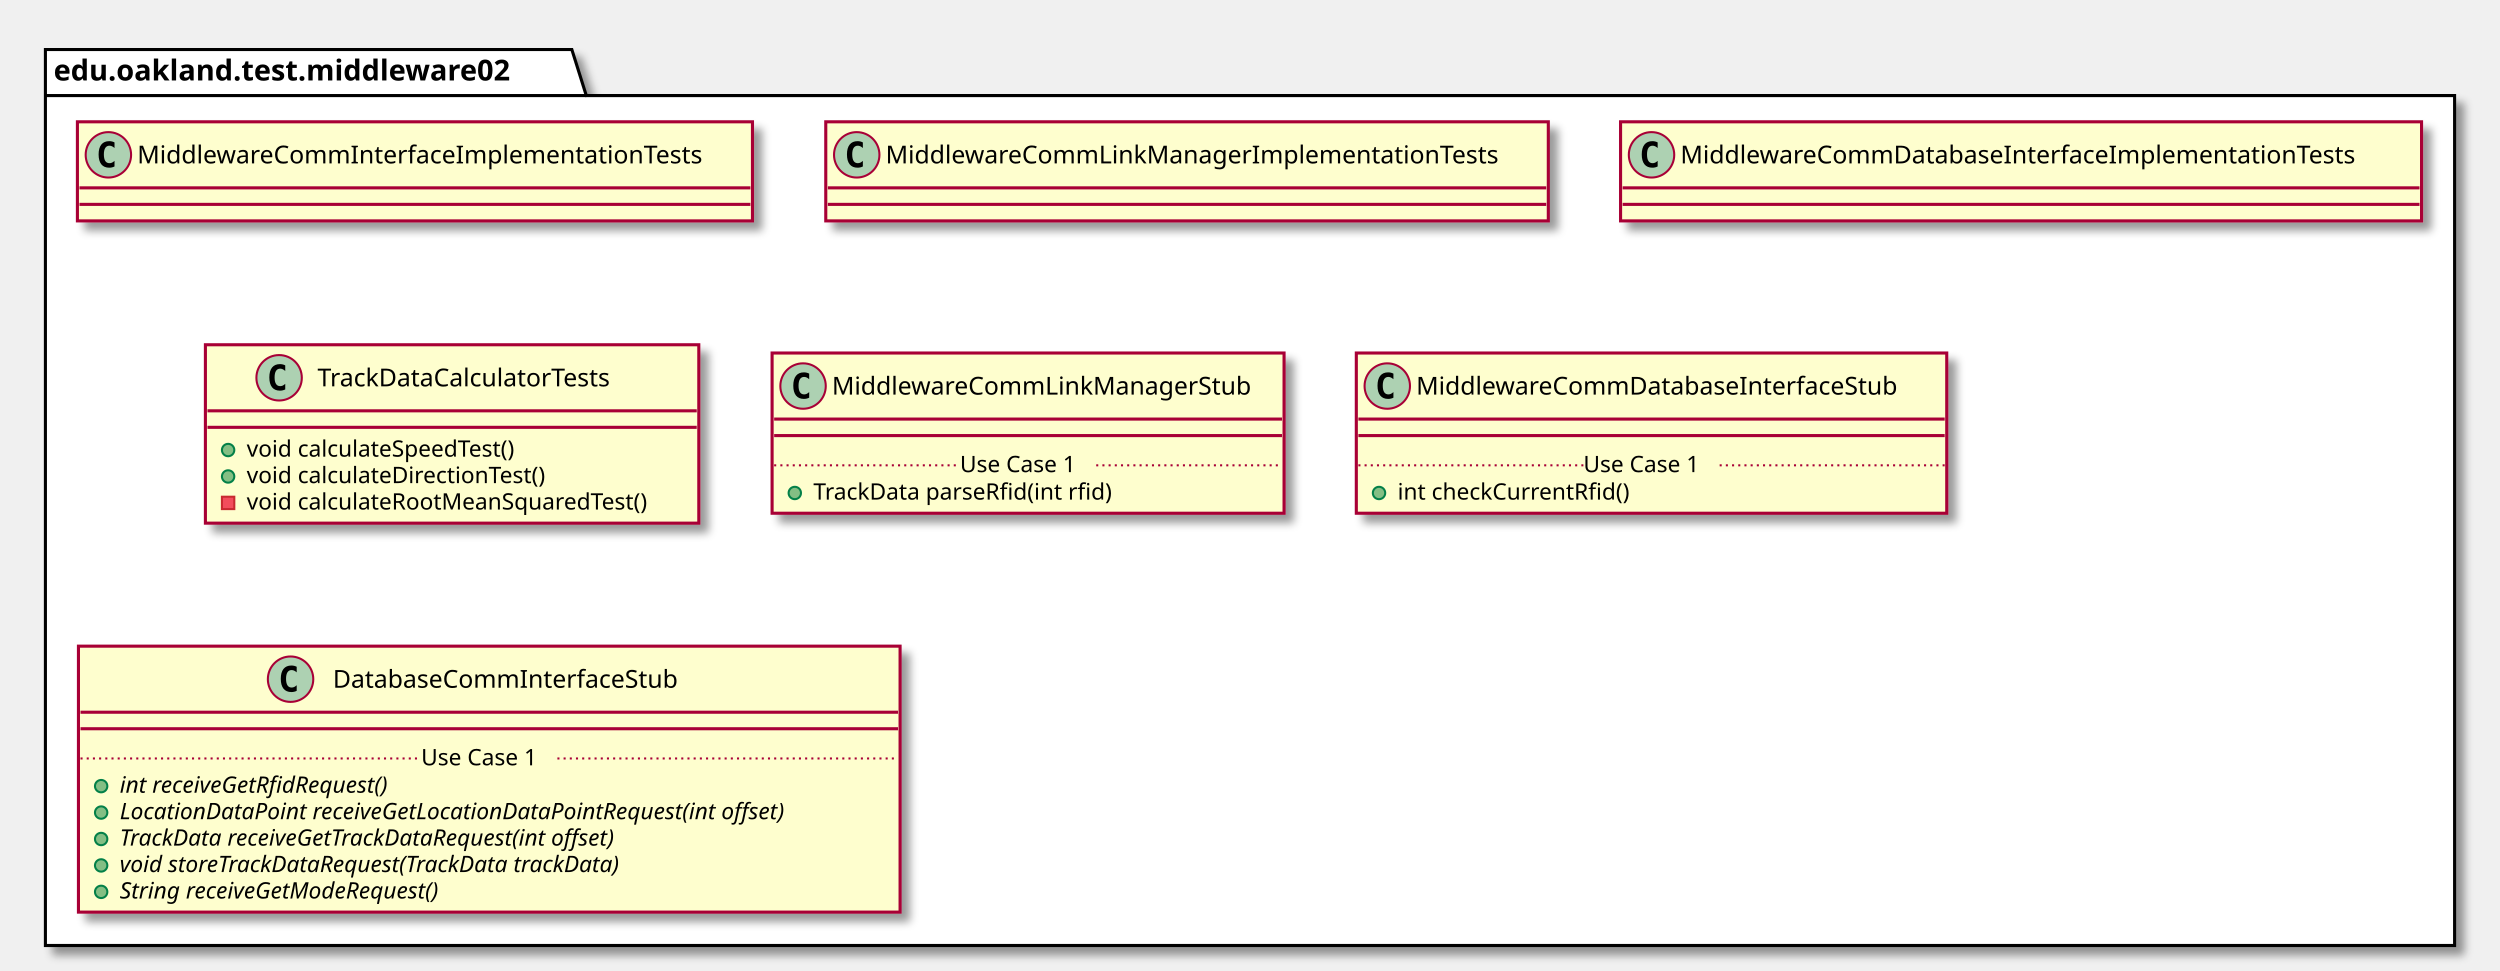
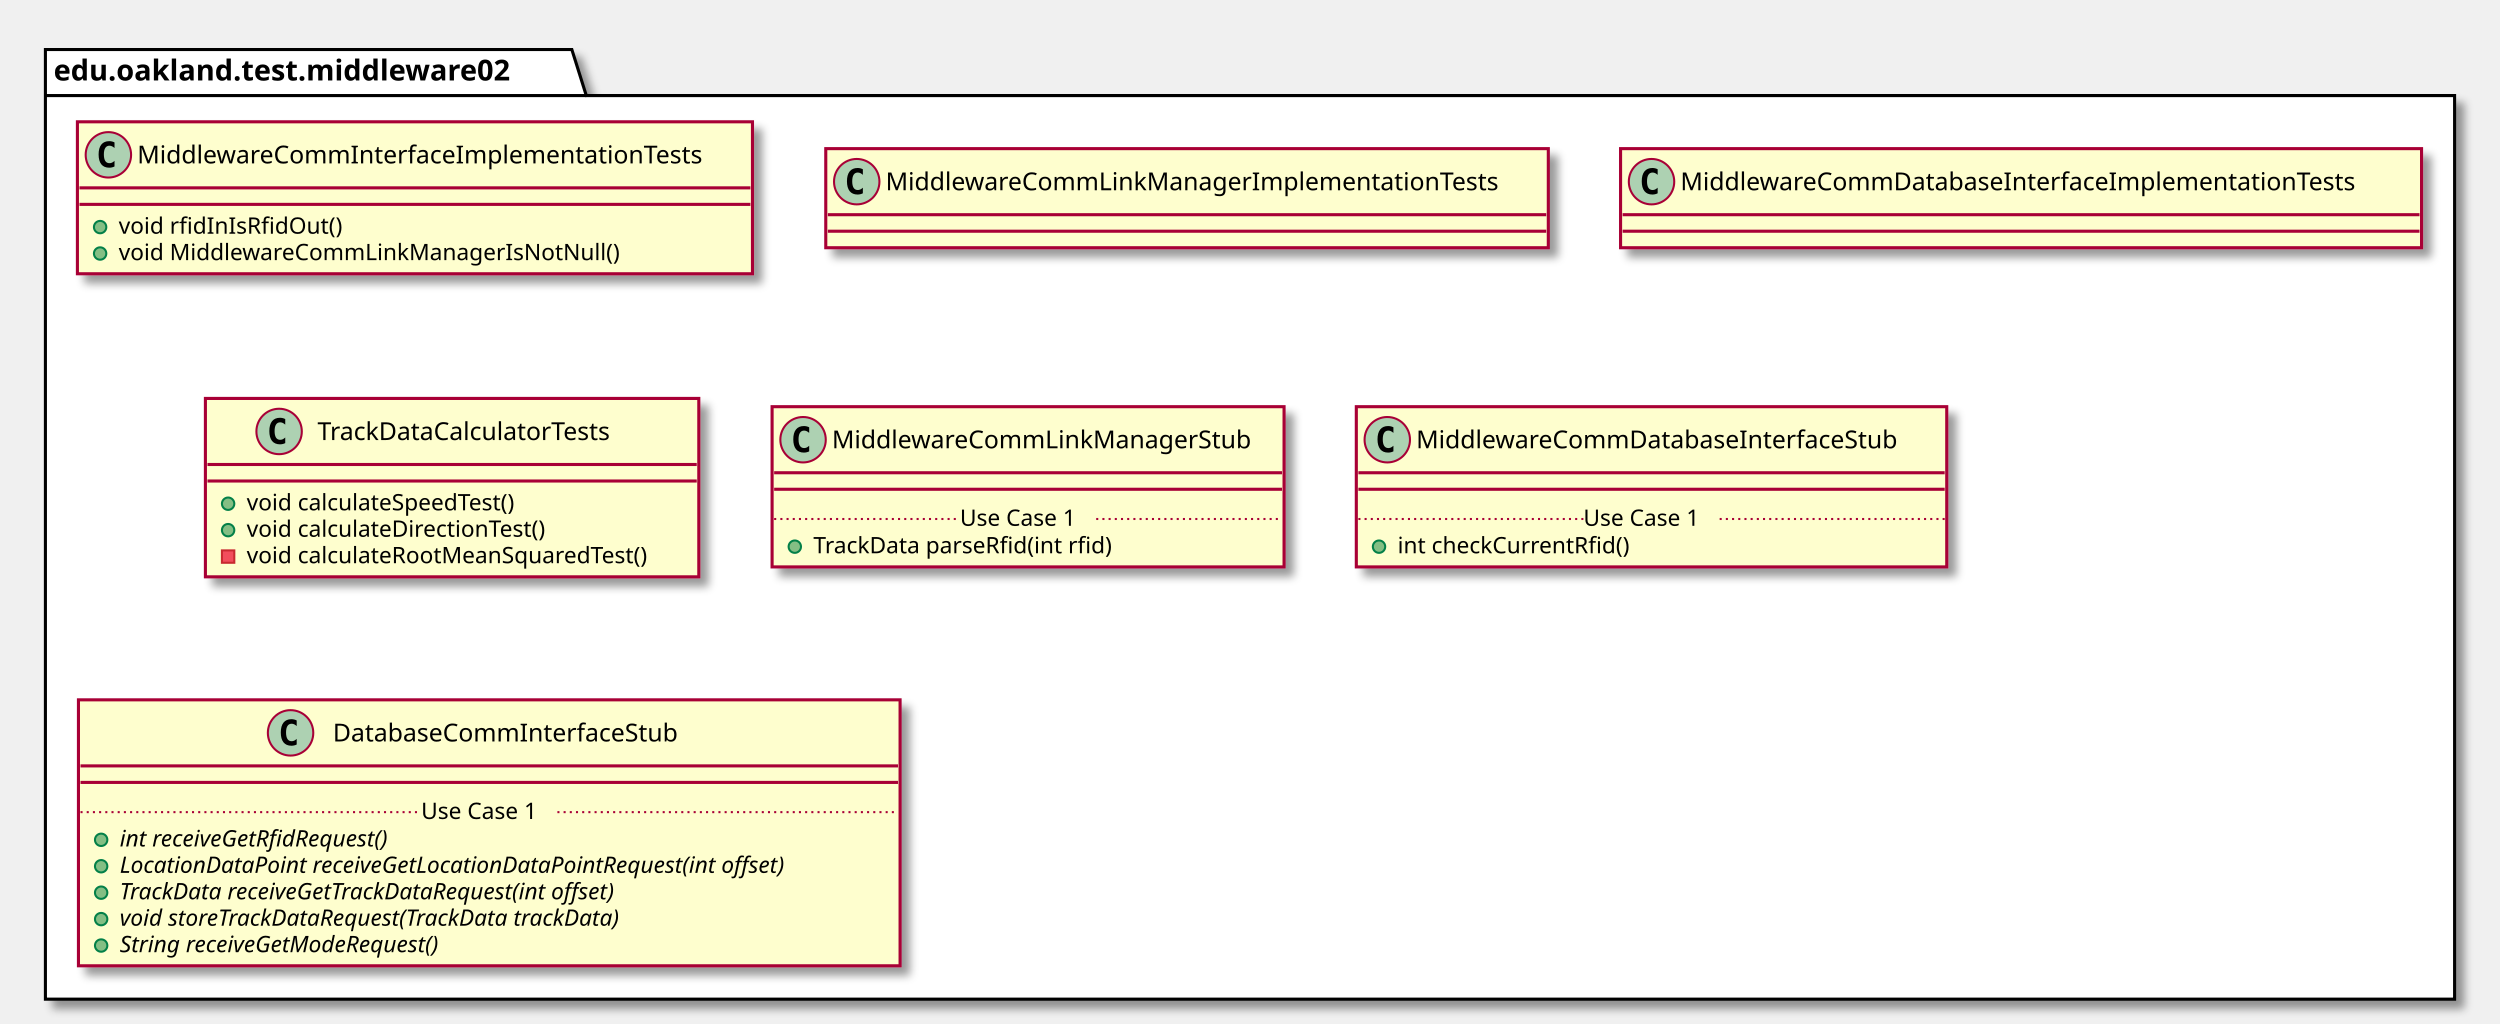
- <svg xmlns="http://www.w3.org/2000/svg" contentScriptType="application/ecmascript" contentStyleType="text/css" height="470px" preserveAspectRatio="none" style="width:1211px;height:470px;" version="1.1" viewBox="0 0 1211 470" width="1211px" zoomAndPan="magnify">
+ <svg xmlns="http://www.w3.org/2000/svg" contentScriptType="application/ecmascript" contentStyleType="text/css" height="496px" preserveAspectRatio="none" style="width:1211px;height:496px;" version="1.1" viewBox="0 0 1211 496" width="1211px" zoomAndPan="magnify">
  <defs>
-     <filter height="300%" id="f1q45x1z9vbt6i" width="300%" x="-1" y="-1">
+     <filter height="300%" id="f6f56qqjm50wl" width="300%" x="-1" y="-1">
      <feGaussianBlur result="blurOut" stdDeviation="2.0" />
      <feColorMatrix in="blurOut" result="blurOut2" type="matrix" values="0 0 0 0 0 0 0 0 0 0 0 0 0 0 0 0 0 0 .4 0" />
      <feOffset dx="4.0" dy="4.0" in="blurOut2" result="blurOut3" />
      <feBlend in="SourceGraphic" in2="blurOut3" mode="normal" />
    </filter>
  </defs>
  <g>
-     <polygon fill="#FFFFFF" filter="url(#f1q45x1z9vbt6i)" points="22,24,277,24,284,46.297,1189,46.297,1189,458,22,458,22,24" style="stroke: #000000; stroke-width: 1.5;" />
+     <polygon fill="#FFFFFF" filter="url(#f6f56qqjm50wl)" points="22,24,277,24,284,46.297,1189,46.297,1189,484,22,484,22,24" style="stroke: #000000; stroke-width: 1.5;" />
    <line style="stroke: #000000; stroke-width: 1.5;" x1="22" x2="284" y1="46.297" y2="46.297" />
    <text fill="#000000" font-family="sans-serif" font-size="14" font-weight="bold" lengthAdjust="spacingAndGlyphs" textLength="249" x="26" y="38.995">edu.oakland.test.middleware02</text>
-     <rect fill="#FEFECE" filter="url(#f1q45x1z9vbt6i)" height="48" id="MiddlewareCommInterfaceImplementationTests" style="stroke: #A80036; stroke-width: 1.5;" width="327" x="37.5" y="59" />
+     <rect fill="#FEFECE" filter="url(#f6f56qqjm50wl)" height="73.609" id="MiddlewareCommInterfaceImplementationTests" style="stroke: #A80036; stroke-width: 1.5;" width="327" x="37.5" y="59" />
    <ellipse cx="52.5" cy="75" fill="#ADD1B2" rx="11" ry="11" style="stroke: #A80036; stroke-width: 1.0;" />
    <path d="M55.469,80.641 Q54.891,80.938 54.25,81.078 Q53.609,81.234 52.906,81.234 Q50.406,81.234 49.078,79.594 Q47.766,77.938 47.766,74.812 Q47.766,71.688 49.078,70.031 Q50.406,68.375 52.906,68.375 Q53.609,68.375 54.25,68.531 Q54.906,68.688 55.469,68.984 L55.469,71.703 Q54.844,71.125 54.25,70.859 Q53.656,70.578 53.031,70.578 Q51.688,70.578 51,71.656 Q50.312,72.719 50.312,74.812 Q50.312,76.906 51,77.984 Q51.688,79.047 53.031,79.047 Q53.656,79.047 54.25,78.781 Q54.844,78.5 55.469,77.922 L55.469,80.641 Z " />
    <text fill="#000000" font-family="sans-serif" font-size="12" lengthAdjust="spacingAndGlyphs" textLength="295" x="66.5" y="79.154">MiddlewareCommInterfaceImplementationTests</text>
    <line style="stroke: #A80036; stroke-width: 1.5;" x1="38.5" x2="363.5" y1="91" y2="91" />
    <line style="stroke: #A80036; stroke-width: 1.5;" x1="38.5" x2="363.5" y1="99" y2="99" />
-     <rect fill="#FEFECE" filter="url(#f1q45x1z9vbt6i)" height="48" id="MiddlewareCommLinkManagerImplementationTests" style="stroke: #A80036; stroke-width: 1.5;" width="350" x="400" y="59" />
-     <ellipse cx="415" cy="75" fill="#ADD1B2" rx="11" ry="11" style="stroke: #A80036; stroke-width: 1.0;" />
-     <path d="M417.969,80.641 Q417.391,80.938 416.75,81.078 Q416.109,81.234 415.406,81.234 Q412.906,81.234 411.578,79.594 Q410.266,77.938 410.266,74.812 Q410.266,71.688 411.578,70.031 Q412.906,68.375 415.406,68.375 Q416.109,68.375 416.75,68.531 Q417.406,68.688 417.969,68.984 L417.969,71.703 Q417.344,71.125 416.75,70.859 Q416.156,70.578 415.531,70.578 Q414.188,70.578 413.5,71.656 Q412.812,72.719 412.812,74.812 Q412.812,76.906 413.5,77.984 Q414.188,79.047 415.531,79.047 Q416.156,79.047 416.75,78.781 Q417.344,78.5 417.969,77.922 L417.969,80.641 Z " />
-     <text fill="#000000" font-family="sans-serif" font-size="12" lengthAdjust="spacingAndGlyphs" textLength="318" x="429" y="79.154">MiddlewareCommLinkManagerImplementationTests</text>
-     <line style="stroke: #A80036; stroke-width: 1.5;" x1="401" x2="749" y1="91" y2="91" />
-     <line style="stroke: #A80036; stroke-width: 1.5;" x1="401" x2="749" y1="99" y2="99" />
-     <rect fill="#FEFECE" filter="url(#f1q45x1z9vbt6i)" height="48" id="MiddlewareCommDatabaseInterfaceImplementationTests" style="stroke: #A80036; stroke-width: 1.5;" width="388" x="785" y="59" />
-     <ellipse cx="800" cy="75" fill="#ADD1B2" rx="11" ry="11" style="stroke: #A80036; stroke-width: 1.0;" />
-     <path d="M802.969,80.641 Q802.391,80.938 801.75,81.078 Q801.109,81.234 800.406,81.234 Q797.906,81.234 796.578,79.594 Q795.266,77.938 795.266,74.812 Q795.266,71.688 796.578,70.031 Q797.906,68.375 800.406,68.375 Q801.109,68.375 801.75,68.531 Q802.406,68.688 802.969,68.984 L802.969,71.703 Q802.344,71.125 801.75,70.859 Q801.156,70.578 800.531,70.578 Q799.188,70.578 798.5,71.656 Q797.812,72.719 797.812,74.812 Q797.812,76.906 798.5,77.984 Q799.188,79.047 800.531,79.047 Q801.156,79.047 801.75,78.781 Q802.344,78.5 802.969,77.922 L802.969,80.641 Z " />
-     <text fill="#000000" font-family="sans-serif" font-size="12" lengthAdjust="spacingAndGlyphs" textLength="356" x="814" y="79.154">MiddlewareCommDatabaseInterfaceImplementationTests</text>
-     <line style="stroke: #A80036; stroke-width: 1.5;" x1="786" x2="1172" y1="91" y2="91" />
-     <line style="stroke: #A80036; stroke-width: 1.5;" x1="786" x2="1172" y1="99" y2="99" />
-     <rect fill="#FEFECE" filter="url(#f1q45x1z9vbt6i)" height="86.414" id="TrackDataCalculatorTests" style="stroke: #A80036; stroke-width: 1.5;" width="239" x="99.5" y="167" />
-     <ellipse cx="135.2" cy="183" fill="#ADD1B2" rx="11" ry="11" style="stroke: #A80036; stroke-width: 1.0;" />
-     <path d="M138.169,188.641 Q137.591,188.938 136.95,189.078 Q136.309,189.234 135.606,189.234 Q133.106,189.234 131.778,187.594 Q130.466,185.938 130.466,182.812 Q130.466,179.688 131.778,178.031 Q133.106,176.375 135.606,176.375 Q136.309,176.375 136.95,176.531 Q137.606,176.688 138.169,176.984 L138.169,179.703 Q137.544,179.125 136.95,178.859 Q136.356,178.578 135.731,178.578 Q134.387,178.578 133.7,179.656 Q133.012,180.719 133.012,182.812 Q133.012,184.906 133.7,185.984 Q134.387,187.047 135.731,187.047 Q136.356,187.047 136.95,186.781 Q137.544,186.5 138.169,185.922 L138.169,188.641 Z " />
-     <text fill="#000000" font-family="sans-serif" font-size="12" lengthAdjust="spacingAndGlyphs" textLength="161" x="153.8" y="187.154">TrackDataCalculatorTests</text>
-     <line style="stroke: #A80036; stroke-width: 1.5;" x1="100.5" x2="337.5" y1="199" y2="199" />
-     <line style="stroke: #A80036; stroke-width: 1.5;" x1="100.5" x2="337.5" y1="207" y2="207" />
-     <ellipse cx="110.5" cy="218" fill="#84BE84" rx="3" ry="3" style="stroke: #038048; stroke-width: 1.0;" />
-     <text fill="#000000" font-family="sans-serif" font-size="11" lengthAdjust="spacingAndGlyphs" textLength="146" x="119.5" y="221.21">void calculateSpeedTest()</text>
-     <ellipse cx="110.5" cy="230.805" fill="#84BE84" rx="3" ry="3" style="stroke: #038048; stroke-width: 1.0;" />
-     <text fill="#000000" font-family="sans-serif" font-size="11" lengthAdjust="spacingAndGlyphs" textLength="160" x="119.5" y="234.015">void calculateDirectionTest()</text>
-     <rect fill="#F24D5C" height="6" style="stroke: #C82930; stroke-width: 1.0;" width="6" x="107.5" y="240.609" />
-     <text fill="#000000" font-family="sans-serif" font-size="11" lengthAdjust="spacingAndGlyphs" textLength="213" x="119.5" y="246.82">void calculateRootMeanSquaredTest()</text>
-     <rect fill="#FEFECE" filter="url(#f1q45x1z9vbt6i)" height="77.609" id="MiddlewareCommLinkManagerStub" style="stroke: #A80036; stroke-width: 1.5;" width="248" x="374" y="171" />
-     <ellipse cx="389" cy="187" fill="#ADD1B2" rx="11" ry="11" style="stroke: #A80036; stroke-width: 1.0;" />
-     <path d="M391.969,192.641 Q391.391,192.938 390.75,193.078 Q390.109,193.234 389.406,193.234 Q386.906,193.234 385.578,191.594 Q384.266,189.938 384.266,186.812 Q384.266,183.688 385.578,182.031 Q386.906,180.375 389.406,180.375 Q390.109,180.375 390.75,180.531 Q391.406,180.688 391.969,180.984 L391.969,183.703 Q391.344,183.125 390.75,182.859 Q390.156,182.578 389.531,182.578 Q388.188,182.578 387.5,183.656 Q386.812,184.719 386.812,186.812 Q386.812,188.906 387.5,189.984 Q388.188,191.047 389.531,191.047 Q390.156,191.047 390.75,190.781 Q391.344,190.5 391.969,189.922 L391.969,192.641 Z " />
-     <text fill="#000000" font-family="sans-serif" font-size="12" lengthAdjust="spacingAndGlyphs" textLength="216" x="403" y="191.154">MiddlewareCommLinkManagerStub</text>
-     <line style="stroke: #A80036; stroke-width: 1.5;" x1="375" x2="621" y1="203" y2="203" />
-     <line style="stroke: #A80036; stroke-width: 1.5;" x1="375" x2="621" y1="211" y2="211" />
-     <ellipse cx="385" cy="238.805" fill="#84BE84" rx="3" ry="3" style="stroke: #038048; stroke-width: 1.0;" />
-     <text fill="#000000" font-family="sans-serif" font-size="11" lengthAdjust="spacingAndGlyphs" textLength="160" x="394" y="242.015">TrackData parseRfid(int rfid)</text>
-     <line style="stroke: #A80036; stroke-width: 1.0; stroke-dasharray: 1.0,2.0;" x1="375" x2="465" y1="225.402" y2="225.402" />
-     <text fill="#000000" font-family="sans-serif" font-size="11" lengthAdjust="spacingAndGlyphs" textLength="66" x="465" y="228.71">Use Case 1</text>
-     <line style="stroke: #A80036; stroke-width: 1.0; stroke-dasharray: 1.0,2.0;" x1="531" x2="621" y1="225.402" y2="225.402" />
-     <rect fill="#FEFECE" filter="url(#f1q45x1z9vbt6i)" height="77.609" id="MiddlewareCommDatabaseInterfaceStub" style="stroke: #A80036; stroke-width: 1.5;" width="286" x="657" y="171" />
-     <ellipse cx="672" cy="187" fill="#ADD1B2" rx="11" ry="11" style="stroke: #A80036; stroke-width: 1.0;" />
-     <path d="M674.969,192.641 Q674.391,192.938 673.75,193.078 Q673.109,193.234 672.406,193.234 Q669.906,193.234 668.578,191.594 Q667.266,189.938 667.266,186.812 Q667.266,183.688 668.578,182.031 Q669.906,180.375 672.406,180.375 Q673.109,180.375 673.75,180.531 Q674.406,180.688 674.969,180.984 L674.969,183.703 Q674.344,183.125 673.75,182.859 Q673.156,182.578 672.531,182.578 Q671.188,182.578 670.5,183.656 Q669.812,184.719 669.812,186.812 Q669.812,188.906 670.5,189.984 Q671.188,191.047 672.531,191.047 Q673.156,191.047 673.75,190.781 Q674.344,190.5 674.969,189.922 L674.969,192.641 Z " />
-     <text fill="#000000" font-family="sans-serif" font-size="12" lengthAdjust="spacingAndGlyphs" textLength="254" x="686" y="191.154">MiddlewareCommDatabaseInterfaceStub</text>
-     <line style="stroke: #A80036; stroke-width: 1.5;" x1="658" x2="942" y1="203" y2="203" />
-     <line style="stroke: #A80036; stroke-width: 1.5;" x1="658" x2="942" y1="211" y2="211" />
-     <ellipse cx="668" cy="238.805" fill="#84BE84" rx="3" ry="3" style="stroke: #038048; stroke-width: 1.0;" />
-     <text fill="#000000" font-family="sans-serif" font-size="11" lengthAdjust="spacingAndGlyphs" textLength="122" x="677" y="242.015">int checkCurrentRfid()</text>
-     <line style="stroke: #A80036; stroke-width: 1.0; stroke-dasharray: 1.0,2.0;" x1="658" x2="767" y1="225.402" y2="225.402" />
-     <text fill="#000000" font-family="sans-serif" font-size="11" lengthAdjust="spacingAndGlyphs" textLength="66" x="767" y="228.71">Use Case 1</text>
-     <line style="stroke: #A80036; stroke-width: 1.0; stroke-dasharray: 1.0,2.0;" x1="833" x2="942" y1="225.402" y2="225.402" />
-     <rect fill="#FEFECE" filter="url(#f1q45x1z9vbt6i)" height="128.828" id="DatabaseCommInterfaceStub" style="stroke: #A80036; stroke-width: 1.5;" width="398" x="38" y="313" />
-     <ellipse cx="140.75" cy="329" fill="#ADD1B2" rx="11" ry="11" style="stroke: #A80036; stroke-width: 1.0;" />
-     <path d="M143.719,334.641 Q143.141,334.938 142.5,335.078 Q141.859,335.234 141.156,335.234 Q138.656,335.234 137.328,333.594 Q136.016,331.938 136.016,328.812 Q136.016,325.688 137.328,324.031 Q138.656,322.375 141.156,322.375 Q141.859,322.375 142.5,322.531 Q143.156,322.688 143.719,322.984 L143.719,325.703 Q143.094,325.125 142.5,324.859 Q141.906,324.578 141.281,324.578 Q139.938,324.578 139.25,325.656 Q138.562,326.719 138.562,328.812 Q138.562,330.906 139.25,331.984 Q139.938,333.047 141.281,333.047 Q141.906,333.047 142.5,332.781 Q143.094,332.5 143.719,331.922 L143.719,334.641 Z " />
-     <text fill="#000000" font-family="sans-serif" font-size="12" lengthAdjust="spacingAndGlyphs" textLength="184" x="161.25" y="333.154">DatabaseCommInterfaceStub</text>
-     <line style="stroke: #A80036; stroke-width: 1.5;" x1="39" x2="435" y1="345" y2="345" />
-     <line style="stroke: #A80036; stroke-width: 1.5;" x1="39" x2="435" y1="353" y2="353" />
-     <ellipse cx="49" cy="380.805" fill="#84BE84" rx="3" ry="3" style="stroke: #038048; stroke-width: 1.0;" />
-     <text fill="#000000" font-family="sans-serif" font-size="11" font-style="italic" lengthAdjust="spacingAndGlyphs" textLength="156" x="58" y="384.015">int receiveGetRfidRequest()</text>
-     <ellipse cx="49" cy="393.609" fill="#84BE84" rx="3" ry="3" style="stroke: #038048; stroke-width: 1.0;" />
-     <text fill="#000000" font-family="sans-serif" font-size="11" font-style="italic" lengthAdjust="spacingAndGlyphs" textLength="372" x="58" y="396.82">LocationDataPoint receiveGetLocationDataPointRequest(int offset)</text>
-     <ellipse cx="49" cy="406.414" fill="#84BE84" rx="3" ry="3" style="stroke: #038048; stroke-width: 1.0;" />
-     <text fill="#000000" font-family="sans-serif" font-size="11" font-style="italic" lengthAdjust="spacingAndGlyphs" textLength="284" x="58" y="409.625">TrackData receiveGetTrackDataRequest(int offset)</text>
-     <ellipse cx="49" cy="419.219" fill="#84BE84" rx="3" ry="3" style="stroke: #038048; stroke-width: 1.0;" />
-     <text fill="#000000" font-family="sans-serif" font-size="11" font-style="italic" lengthAdjust="spacingAndGlyphs" textLength="283" x="58" y="422.429">void storeTrackDataRequest(TrackData trackData)</text>
-     <ellipse cx="49" cy="432.023" fill="#84BE84" rx="3" ry="3" style="stroke: #038048; stroke-width: 1.0;" />
-     <text fill="#000000" font-family="sans-serif" font-size="11" font-style="italic" lengthAdjust="spacingAndGlyphs" textLength="183" x="58" y="435.234">String receiveGetModeRequest()</text>
-     <line style="stroke: #A80036; stroke-width: 1.0; stroke-dasharray: 1.0,2.0;" x1="39" x2="204" y1="367.402" y2="367.402" />
-     <text fill="#000000" font-family="sans-serif" font-size="11" lengthAdjust="spacingAndGlyphs" textLength="66" x="204" y="370.71">Use Case 1</text>
-     <line style="stroke: #A80036; stroke-width: 1.0; stroke-dasharray: 1.0,2.0;" x1="270" x2="435" y1="367.402" y2="367.402" />
+     <ellipse cx="48.5" cy="110" fill="#84BE84" rx="3" ry="3" style="stroke: #038048; stroke-width: 1.0;" />
+     <text fill="#000000" font-family="sans-serif" font-size="11" lengthAdjust="spacingAndGlyphs" textLength="115" x="57.5" y="113.21">void rfidInIsRfidOut()</text>
+     <ellipse cx="48.5" cy="122.805" fill="#84BE84" rx="3" ry="3" style="stroke: #038048; stroke-width: 1.0;" />
+     <text fill="#000000" font-family="sans-serif" font-size="11" lengthAdjust="spacingAndGlyphs" textLength="257" x="57.5" y="126.015">void MiddlewareCommLinkManagerIsNotNull()</text>
+     <rect fill="#FEFECE" filter="url(#f6f56qqjm50wl)" height="48" id="MiddlewareCommLinkManagerImplementationTests" style="stroke: #A80036; stroke-width: 1.5;" width="350" x="400" y="72" />
+     <ellipse cx="415" cy="88" fill="#ADD1B2" rx="11" ry="11" style="stroke: #A80036; stroke-width: 1.0;" />
+     <path d="M417.969,93.641 Q417.391,93.938 416.75,94.078 Q416.109,94.234 415.406,94.234 Q412.906,94.234 411.578,92.594 Q410.266,90.938 410.266,87.812 Q410.266,84.688 411.578,83.031 Q412.906,81.375 415.406,81.375 Q416.109,81.375 416.75,81.531 Q417.406,81.688 417.969,81.984 L417.969,84.703 Q417.344,84.125 416.75,83.859 Q416.156,83.578 415.531,83.578 Q414.188,83.578 413.5,84.656 Q412.812,85.719 412.812,87.812 Q412.812,89.906 413.5,90.984 Q414.188,92.047 415.531,92.047 Q416.156,92.047 416.75,91.781 Q417.344,91.5 417.969,90.922 L417.969,93.641 Z " />
+     <text fill="#000000" font-family="sans-serif" font-size="12" lengthAdjust="spacingAndGlyphs" textLength="318" x="429" y="92.154">MiddlewareCommLinkManagerImplementationTests</text>
+     <line style="stroke: #A80036; stroke-width: 1.5;" x1="401" x2="749" y1="104" y2="104" />
+     <line style="stroke: #A80036; stroke-width: 1.5;" x1="401" x2="749" y1="112" y2="112" />
+     <rect fill="#FEFECE" filter="url(#f6f56qqjm50wl)" height="48" id="MiddlewareCommDatabaseInterfaceImplementationTests" style="stroke: #A80036; stroke-width: 1.5;" width="388" x="785" y="72" />
+     <ellipse cx="800" cy="88" fill="#ADD1B2" rx="11" ry="11" style="stroke: #A80036; stroke-width: 1.0;" />
+     <path d="M802.969,93.641 Q802.391,93.938 801.75,94.078 Q801.109,94.234 800.406,94.234 Q797.906,94.234 796.578,92.594 Q795.266,90.938 795.266,87.812 Q795.266,84.688 796.578,83.031 Q797.906,81.375 800.406,81.375 Q801.109,81.375 801.75,81.531 Q802.406,81.688 802.969,81.984 L802.969,84.703 Q802.344,84.125 801.75,83.859 Q801.156,83.578 800.531,83.578 Q799.188,83.578 798.5,84.656 Q797.812,85.719 797.812,87.812 Q797.812,89.906 798.5,90.984 Q799.188,92.047 800.531,92.047 Q801.156,92.047 801.75,91.781 Q802.344,91.5 802.969,90.922 L802.969,93.641 Z " />
+     <text fill="#000000" font-family="sans-serif" font-size="12" lengthAdjust="spacingAndGlyphs" textLength="356" x="814" y="92.154">MiddlewareCommDatabaseInterfaceImplementationTests</text>
+     <line style="stroke: #A80036; stroke-width: 1.5;" x1="786" x2="1172" y1="104" y2="104" />
+     <line style="stroke: #A80036; stroke-width: 1.5;" x1="786" x2="1172" y1="112" y2="112" />
+     <rect fill="#FEFECE" filter="url(#f6f56qqjm50wl)" height="86.414" id="TrackDataCalculatorTests" style="stroke: #A80036; stroke-width: 1.5;" width="239" x="99.5" y="193" />
+     <ellipse cx="135.2" cy="209" fill="#ADD1B2" rx="11" ry="11" style="stroke: #A80036; stroke-width: 1.0;" />
+     <path d="M138.169,214.641 Q137.591,214.938 136.95,215.078 Q136.309,215.234 135.606,215.234 Q133.106,215.234 131.778,213.594 Q130.466,211.938 130.466,208.812 Q130.466,205.688 131.778,204.031 Q133.106,202.375 135.606,202.375 Q136.309,202.375 136.95,202.531 Q137.606,202.688 138.169,202.984 L138.169,205.703 Q137.544,205.125 136.95,204.859 Q136.356,204.578 135.731,204.578 Q134.387,204.578 133.7,205.656 Q133.012,206.719 133.012,208.812 Q133.012,210.906 133.7,211.984 Q134.387,213.047 135.731,213.047 Q136.356,213.047 136.95,212.781 Q137.544,212.5 138.169,211.922 L138.169,214.641 Z " />
+     <text fill="#000000" font-family="sans-serif" font-size="12" lengthAdjust="spacingAndGlyphs" textLength="161" x="153.8" y="213.154">TrackDataCalculatorTests</text>
+     <line style="stroke: #A80036; stroke-width: 1.5;" x1="100.5" x2="337.5" y1="225" y2="225" />
+     <line style="stroke: #A80036; stroke-width: 1.5;" x1="100.5" x2="337.5" y1="233" y2="233" />
+     <ellipse cx="110.5" cy="244" fill="#84BE84" rx="3" ry="3" style="stroke: #038048; stroke-width: 1.0;" />
+     <text fill="#000000" font-family="sans-serif" font-size="11" lengthAdjust="spacingAndGlyphs" textLength="146" x="119.5" y="247.21">void calculateSpeedTest()</text>
+     <ellipse cx="110.5" cy="256.805" fill="#84BE84" rx="3" ry="3" style="stroke: #038048; stroke-width: 1.0;" />
+     <text fill="#000000" font-family="sans-serif" font-size="11" lengthAdjust="spacingAndGlyphs" textLength="160" x="119.5" y="260.015">void calculateDirectionTest()</text>
+     <rect fill="#F24D5C" height="6" style="stroke: #C82930; stroke-width: 1.0;" width="6" x="107.5" y="266.609" />
+     <text fill="#000000" font-family="sans-serif" font-size="11" lengthAdjust="spacingAndGlyphs" textLength="213" x="119.5" y="272.82">void calculateRootMeanSquaredTest()</text>
+     <rect fill="#FEFECE" filter="url(#f6f56qqjm50wl)" height="77.609" id="MiddlewareCommLinkManagerStub" style="stroke: #A80036; stroke-width: 1.5;" width="248" x="374" y="197" />
+     <ellipse cx="389" cy="213" fill="#ADD1B2" rx="11" ry="11" style="stroke: #A80036; stroke-width: 1.0;" />
+     <path d="M391.969,218.641 Q391.391,218.938 390.75,219.078 Q390.109,219.234 389.406,219.234 Q386.906,219.234 385.578,217.594 Q384.266,215.938 384.266,212.812 Q384.266,209.688 385.578,208.031 Q386.906,206.375 389.406,206.375 Q390.109,206.375 390.75,206.531 Q391.406,206.688 391.969,206.984 L391.969,209.703 Q391.344,209.125 390.75,208.859 Q390.156,208.578 389.531,208.578 Q388.188,208.578 387.5,209.656 Q386.812,210.719 386.812,212.812 Q386.812,214.906 387.5,215.984 Q388.188,217.047 389.531,217.047 Q390.156,217.047 390.75,216.781 Q391.344,216.5 391.969,215.922 L391.969,218.641 Z " />
+     <text fill="#000000" font-family="sans-serif" font-size="12" lengthAdjust="spacingAndGlyphs" textLength="216" x="403" y="217.154">MiddlewareCommLinkManagerStub</text>
+     <line style="stroke: #A80036; stroke-width: 1.5;" x1="375" x2="621" y1="229" y2="229" />
+     <line style="stroke: #A80036; stroke-width: 1.5;" x1="375" x2="621" y1="237" y2="237" />
+     <ellipse cx="385" cy="264.805" fill="#84BE84" rx="3" ry="3" style="stroke: #038048; stroke-width: 1.0;" />
+     <text fill="#000000" font-family="sans-serif" font-size="11" lengthAdjust="spacingAndGlyphs" textLength="160" x="394" y="268.015">TrackData parseRfid(int rfid)</text>
+     <line style="stroke: #A80036; stroke-width: 1.0; stroke-dasharray: 1.0,2.0;" x1="375" x2="465" y1="251.402" y2="251.402" />
+     <text fill="#000000" font-family="sans-serif" font-size="11" lengthAdjust="spacingAndGlyphs" textLength="66" x="465" y="254.71">Use Case 1</text>
+     <line style="stroke: #A80036; stroke-width: 1.0; stroke-dasharray: 1.0,2.0;" x1="531" x2="621" y1="251.402" y2="251.402" />
+     <rect fill="#FEFECE" filter="url(#f6f56qqjm50wl)" height="77.609" id="MiddlewareCommDatabaseInterfaceStub" style="stroke: #A80036; stroke-width: 1.5;" width="286" x="657" y="197" />
+     <ellipse cx="672" cy="213" fill="#ADD1B2" rx="11" ry="11" style="stroke: #A80036; stroke-width: 1.0;" />
+     <path d="M674.969,218.641 Q674.391,218.938 673.75,219.078 Q673.109,219.234 672.406,219.234 Q669.906,219.234 668.578,217.594 Q667.266,215.938 667.266,212.812 Q667.266,209.688 668.578,208.031 Q669.906,206.375 672.406,206.375 Q673.109,206.375 673.75,206.531 Q674.406,206.688 674.969,206.984 L674.969,209.703 Q674.344,209.125 673.75,208.859 Q673.156,208.578 672.531,208.578 Q671.188,208.578 670.5,209.656 Q669.812,210.719 669.812,212.812 Q669.812,214.906 670.5,215.984 Q671.188,217.047 672.531,217.047 Q673.156,217.047 673.75,216.781 Q674.344,216.5 674.969,215.922 L674.969,218.641 Z " />
+     <text fill="#000000" font-family="sans-serif" font-size="12" lengthAdjust="spacingAndGlyphs" textLength="254" x="686" y="217.154">MiddlewareCommDatabaseInterfaceStub</text>
+     <line style="stroke: #A80036; stroke-width: 1.5;" x1="658" x2="942" y1="229" y2="229" />
+     <line style="stroke: #A80036; stroke-width: 1.5;" x1="658" x2="942" y1="237" y2="237" />
+     <ellipse cx="668" cy="264.805" fill="#84BE84" rx="3" ry="3" style="stroke: #038048; stroke-width: 1.0;" />
+     <text fill="#000000" font-family="sans-serif" font-size="11" lengthAdjust="spacingAndGlyphs" textLength="122" x="677" y="268.015">int checkCurrentRfid()</text>
+     <line style="stroke: #A80036; stroke-width: 1.0; stroke-dasharray: 1.0,2.0;" x1="658" x2="767" y1="251.402" y2="251.402" />
+     <text fill="#000000" font-family="sans-serif" font-size="11" lengthAdjust="spacingAndGlyphs" textLength="66" x="767" y="254.71">Use Case 1</text>
+     <line style="stroke: #A80036; stroke-width: 1.0; stroke-dasharray: 1.0,2.0;" x1="833" x2="942" y1="251.402" y2="251.402" />
+     <rect fill="#FEFECE" filter="url(#f6f56qqjm50wl)" height="128.828" id="DatabaseCommInterfaceStub" style="stroke: #A80036; stroke-width: 1.5;" width="398" x="38" y="339" />
+     <ellipse cx="140.75" cy="355" fill="#ADD1B2" rx="11" ry="11" style="stroke: #A80036; stroke-width: 1.0;" />
+     <path d="M143.719,360.641 Q143.141,360.938 142.5,361.078 Q141.859,361.234 141.156,361.234 Q138.656,361.234 137.328,359.594 Q136.016,357.938 136.016,354.812 Q136.016,351.688 137.328,350.031 Q138.656,348.375 141.156,348.375 Q141.859,348.375 142.5,348.531 Q143.156,348.688 143.719,348.984 L143.719,351.703 Q143.094,351.125 142.5,350.859 Q141.906,350.578 141.281,350.578 Q139.938,350.578 139.25,351.656 Q138.562,352.719 138.562,354.812 Q138.562,356.906 139.25,357.984 Q139.938,359.047 141.281,359.047 Q141.906,359.047 142.5,358.781 Q143.094,358.5 143.719,357.922 L143.719,360.641 Z " />
+     <text fill="#000000" font-family="sans-serif" font-size="12" lengthAdjust="spacingAndGlyphs" textLength="184" x="161.25" y="359.154">DatabaseCommInterfaceStub</text>
+     <line style="stroke: #A80036; stroke-width: 1.5;" x1="39" x2="435" y1="371" y2="371" />
+     <line style="stroke: #A80036; stroke-width: 1.5;" x1="39" x2="435" y1="379" y2="379" />
+     <ellipse cx="49" cy="406.805" fill="#84BE84" rx="3" ry="3" style="stroke: #038048; stroke-width: 1.0;" />
+     <text fill="#000000" font-family="sans-serif" font-size="11" font-style="italic" lengthAdjust="spacingAndGlyphs" textLength="156" x="58" y="410.015">int receiveGetRfidRequest()</text>
+     <ellipse cx="49" cy="419.609" fill="#84BE84" rx="3" ry="3" style="stroke: #038048; stroke-width: 1.0;" />
+     <text fill="#000000" font-family="sans-serif" font-size="11" font-style="italic" lengthAdjust="spacingAndGlyphs" textLength="372" x="58" y="422.82">LocationDataPoint receiveGetLocationDataPointRequest(int offset)</text>
+     <ellipse cx="49" cy="432.414" fill="#84BE84" rx="3" ry="3" style="stroke: #038048; stroke-width: 1.0;" />
+     <text fill="#000000" font-family="sans-serif" font-size="11" font-style="italic" lengthAdjust="spacingAndGlyphs" textLength="284" x="58" y="435.625">TrackData receiveGetTrackDataRequest(int offset)</text>
+     <ellipse cx="49" cy="445.219" fill="#84BE84" rx="3" ry="3" style="stroke: #038048; stroke-width: 1.0;" />
+     <text fill="#000000" font-family="sans-serif" font-size="11" font-style="italic" lengthAdjust="spacingAndGlyphs" textLength="283" x="58" y="448.429">void storeTrackDataRequest(TrackData trackData)</text>
+     <ellipse cx="49" cy="458.023" fill="#84BE84" rx="3" ry="3" style="stroke: #038048; stroke-width: 1.0;" />
+     <text fill="#000000" font-family="sans-serif" font-size="11" font-style="italic" lengthAdjust="spacingAndGlyphs" textLength="183" x="58" y="461.234">String receiveGetModeRequest()</text>
+     <line style="stroke: #A80036; stroke-width: 1.0; stroke-dasharray: 1.0,2.0;" x1="39" x2="204" y1="393.402" y2="393.402" />
+     <text fill="#000000" font-family="sans-serif" font-size="11" lengthAdjust="spacingAndGlyphs" textLength="66" x="204" y="396.71">Use Case 1</text>
+     <line style="stroke: #A80036; stroke-width: 1.0; stroke-dasharray: 1.0,2.0;" x1="270" x2="435" y1="393.402" y2="393.402" />
  </g>
</svg>
